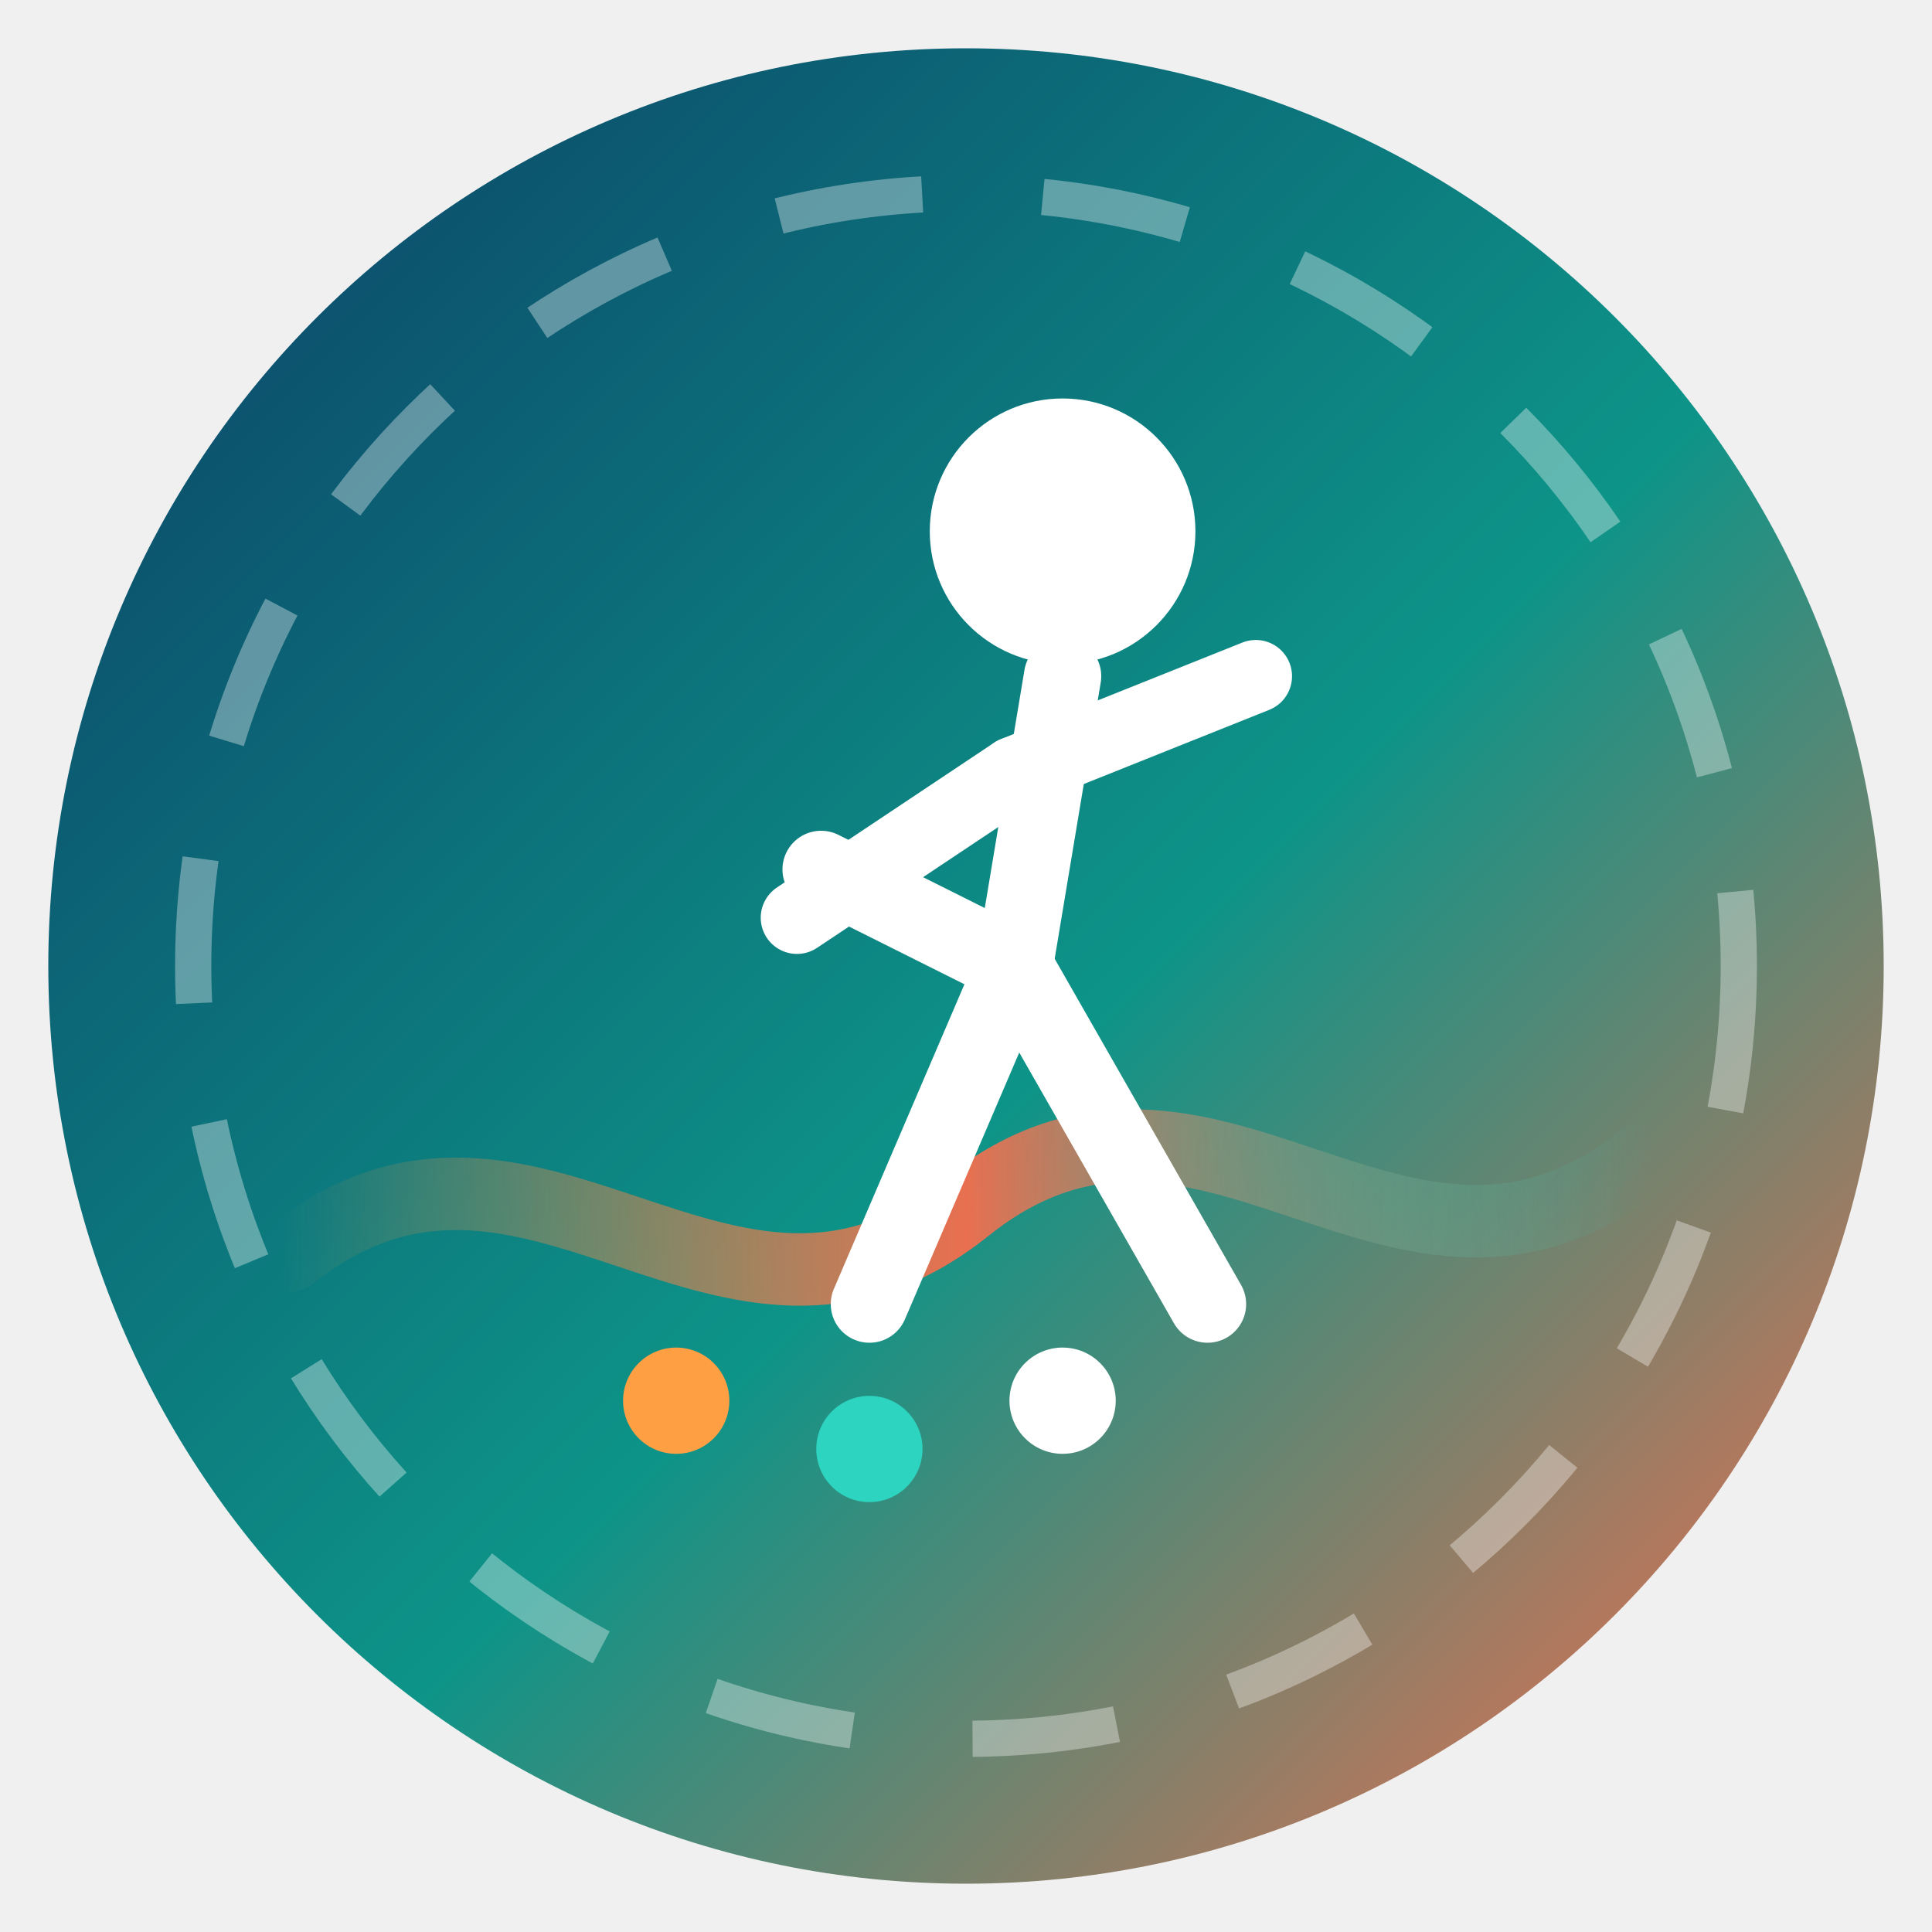
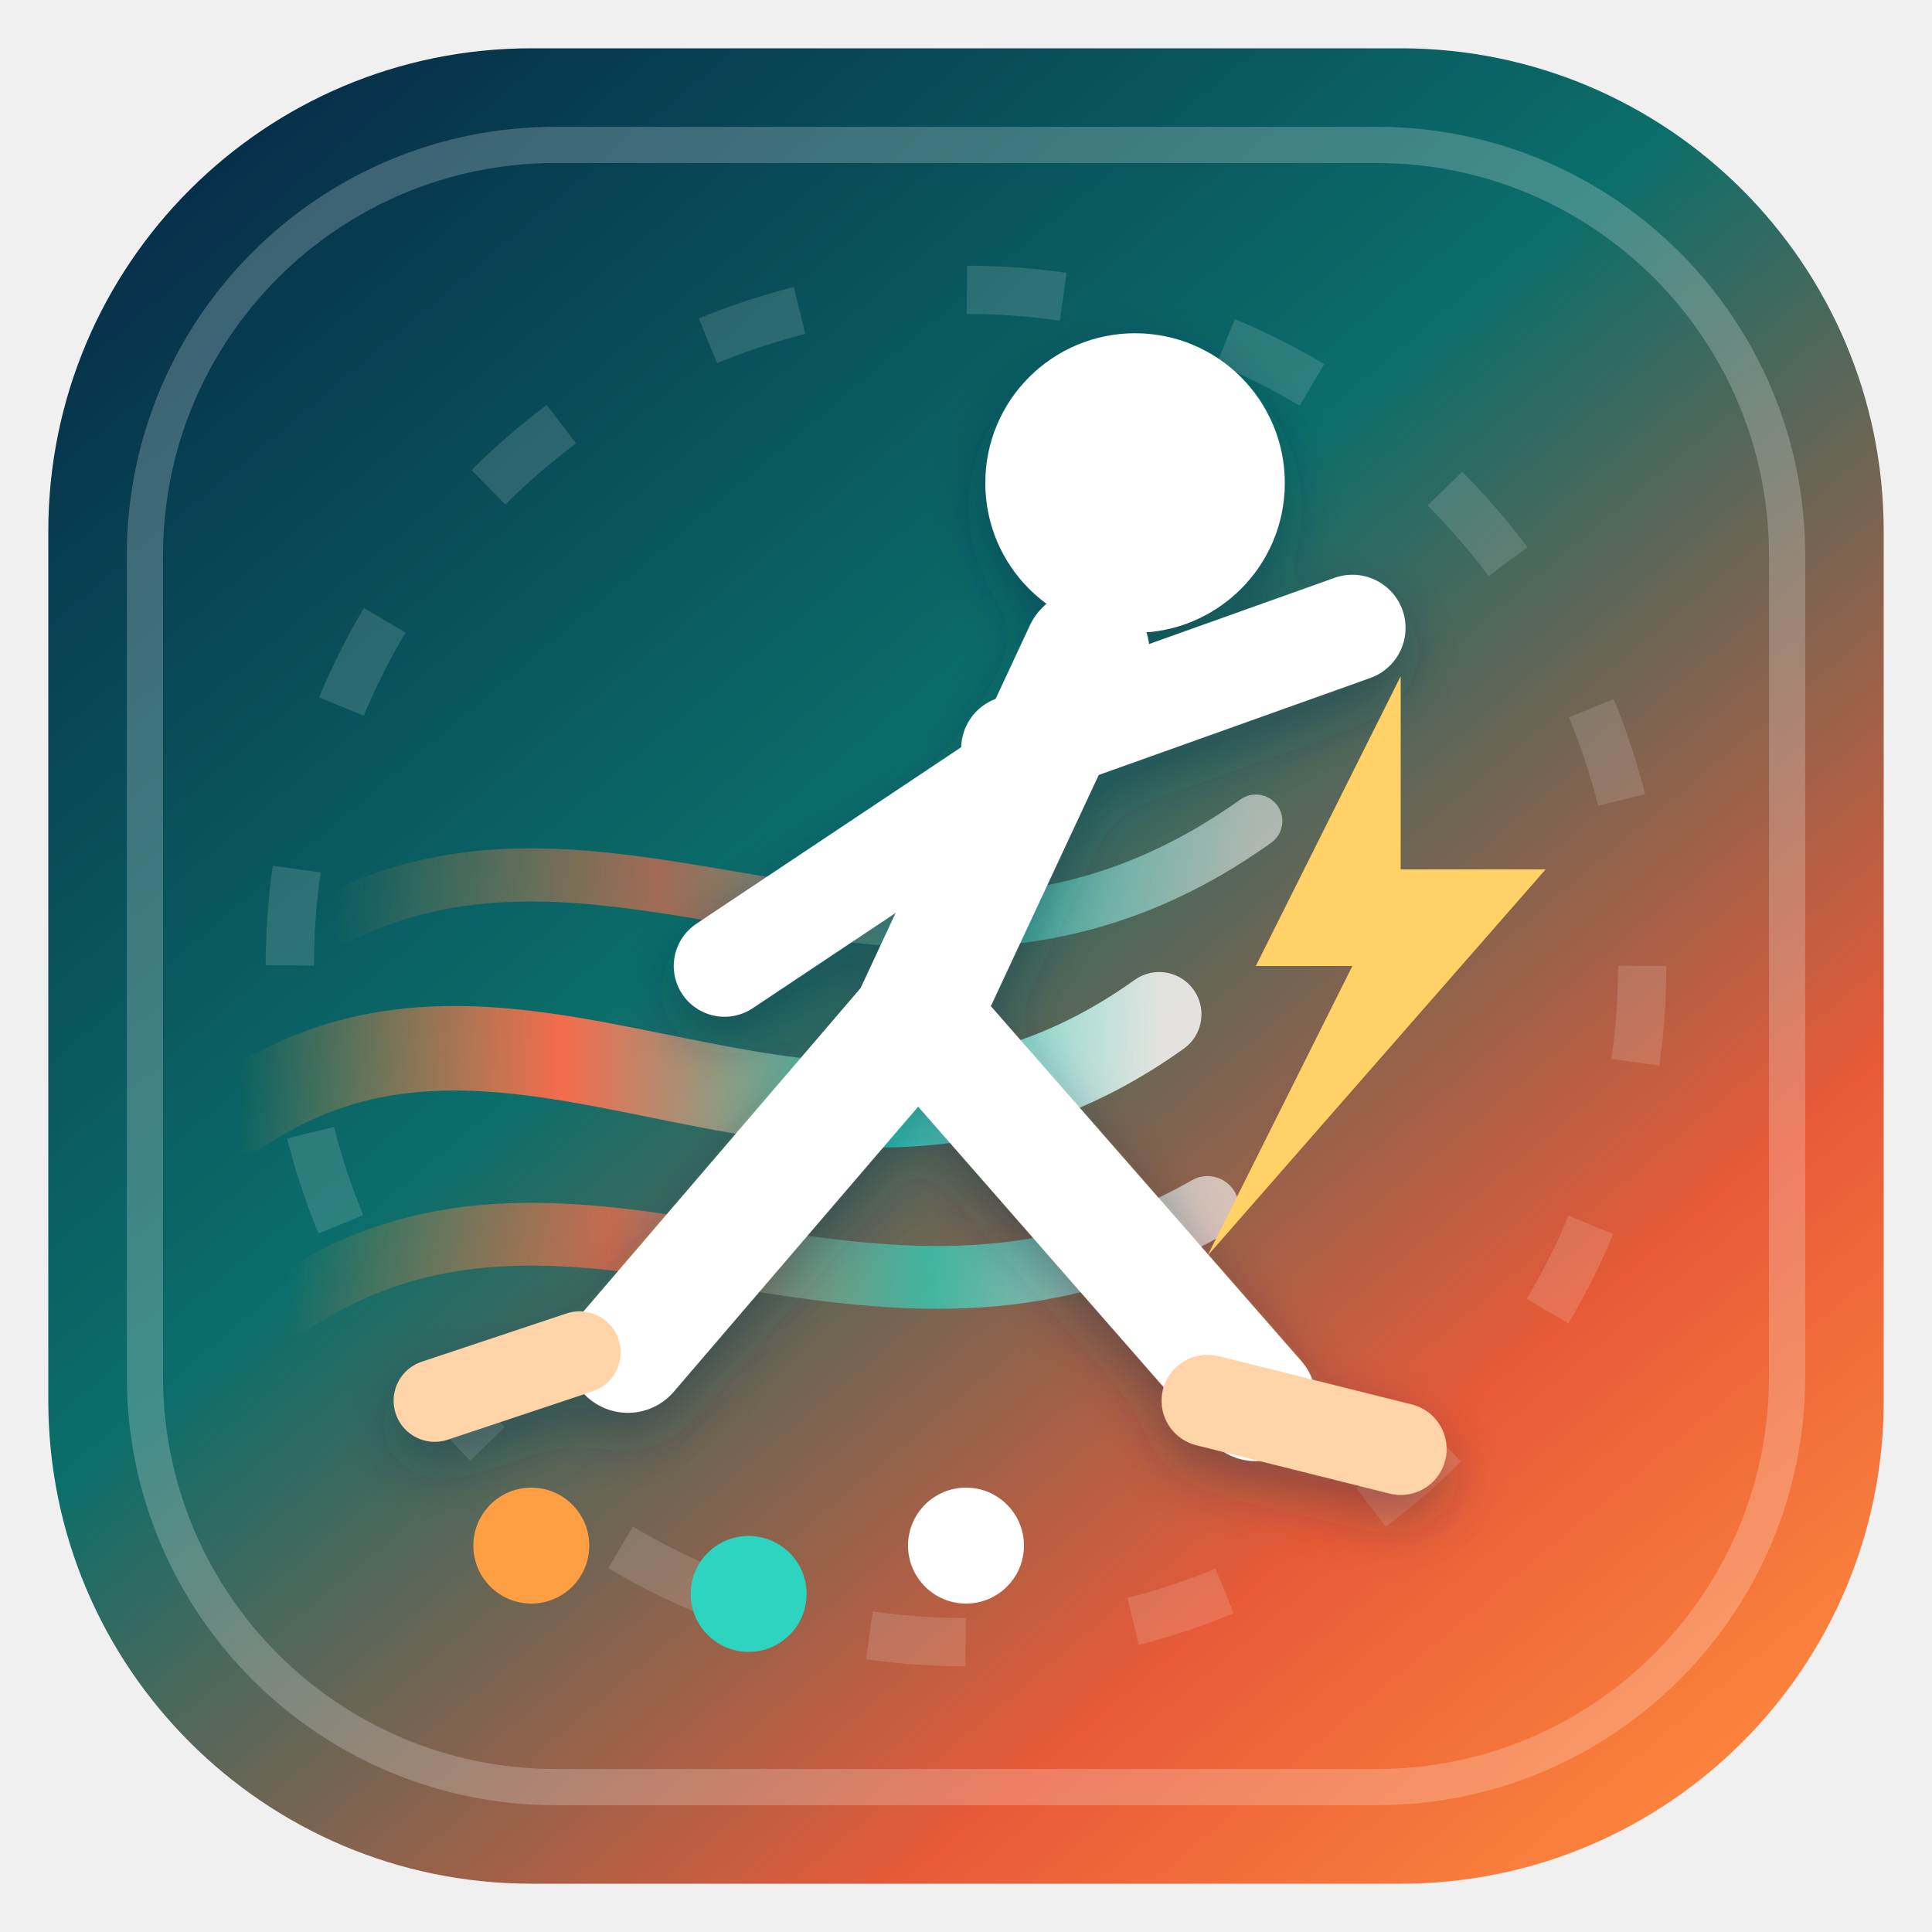
<svg xmlns="http://www.w3.org/2000/svg" viewBox="0 0 80 80" role="img" aria-label="WOW-CSG Fitness">
  <defs>
-     <linearGradient id="markBg" x1="0%" y1="0%" x2="100%" y2="100%">
-       <stop offset="0%" stop-color="#0b3d66" />
-       <stop offset="55%" stop-color="#0d9488" />
-       <stop offset="100%" stop-color="#ff6b4a" />
+     <linearGradient id="markBg" x1="8%" y1="0%" x2="92%" y2="100%">
+       <stop offset="0%" stop-color="#062a47" />
+       <stop offset="42%" stop-color="#0b6e6a" />
+       <stop offset="78%" stop-color="#e85a38" />
+       <stop offset="100%" stop-color="#ff8a3d" />
    </linearGradient>
-     <linearGradient id="trail" x1="0%" y1="0%" x2="100%" y2="0%">
+     <linearGradient id="swoosh" x1="0%" y1="50%" x2="100%" y2="50%">
      <stop offset="0%" stop-color="#ff9f43" stop-opacity="0" />
-       <stop offset="50%" stop-color="#ff6b4a" />
-       <stop offset="100%" stop-color="#2dd4bf" stop-opacity="0" />
+       <stop offset="35%" stop-color="#ff6b4a" />
+       <stop offset="70%" stop-color="#2dd4bf" />
+       <stop offset="100%" stop-color="#fff" stop-opacity="0.85" />
    </linearGradient>
+     <filter id="glow" x="-20%" y="-20%" width="140%" height="140%">
+       <feDropShadow dx="0" dy="1" stdDeviation="1.2" flood-color="#062a47" flood-opacity="0.35" />
+     </filter>
  </defs>
-   <circle cx="40" cy="40" r="38" fill="url(#markBg)" />
-   <circle cx="40" cy="40" r="32" fill="none" stroke="rgba(255,255,255,0.35)" stroke-width="1.5" stroke-dasharray="6 5">
-     <animateTransform attributeName="transform" type="rotate" from="0 40 40" to="360 40 40" dur="12s" repeatCount="indefinite" />
+   <rect x="2" y="2" width="76" height="76" rx="20" fill="url(#markBg)" />
+   <rect x="6" y="6" width="68" height="68" rx="17" fill="none" stroke="rgba(255,255,255,0.22)" stroke-width="1.5" />
+   <circle cx="40" cy="40" r="28" fill="none" stroke="rgba(255,255,255,0.14)" stroke-width="2" stroke-dasharray="4 7">
+     <animateTransform attributeName="transform" type="rotate" from="0 40 40" to="360 40 40" dur="9s" repeatCount="indefinite" />
  </circle>
-   <path d="M12 52 C22 44, 30 58, 40 50 C50 42, 58 56, 68 48" fill="none" stroke="url(#trail)" stroke-width="3" stroke-linecap="round" opacity="0.9">
-     <animate attributeName="opacity" values="0.45;0.95;0.45" dur="2.4s" repeatCount="indefinite" />
+   <g stroke="url(#swoosh)" stroke-linecap="round" fill="none" opacity="0.95">
+     <path d="M10 46 C22 38, 34 52, 48 42" stroke-width="3.5">
+       <animate attributeName="opacity" values="0.55;1;0.55" dur="1.8s" repeatCount="indefinite" />
+     </path>
+     <path d="M12 54 C24 46, 36 58, 50 50" stroke-width="2.6" opacity="0.75">
+       <animate attributeName="opacity" values="0.35;0.9;0.35" dur="1.8s" begin="0.25s" repeatCount="indefinite" />
+     </path>
+     <path d="M14 38 C26 32, 38 44, 52 34" stroke-width="2.2" opacity="0.65">
+       <animate attributeName="opacity" values="0.3;0.85;0.3" dur="1.8s" begin="0.5s" repeatCount="indefinite" />
+     </path>
+   </g>
+   <g fill="#fff" stroke="#fff" stroke-linecap="round" stroke-linejoin="round" filter="url(#glow)">
+     <circle cx="47" cy="20" r="6.2" stroke="none" />
+     <path d="M45 27 L38 42" fill="none" stroke-width="5.2" />
+     <path d="M42 31 L56 26" fill="none" stroke-width="4.4" />
+     <path d="M42 32 L30 40" fill="none" stroke-width="4.2" />
+     <path d="M38 42 L52 58" fill="none" stroke-width="5" />
+     <path d="M38 42 L26 56" fill="none" stroke-width="5" />
+     <path d="M50 58 L58 60" fill="none" stroke-width="3.8" stroke="#ffd4a8" />
+     <path d="M24 56 L18 58" fill="none" stroke-width="3.4" stroke="#ffd4a8" />
+   </g>
+   <path d="M58 28 L52 40 L56 40 L50 52 L64 36 L58 36 Z" fill="#ffd166">
+     <animate attributeName="opacity" values="0.7;1;0.7" dur="1.2s" repeatCount="indefinite" />
  </path>
-   <g fill="#fff" stroke="#fff" stroke-linecap="round" stroke-linejoin="round">
-     <circle cx="44" cy="22" r="5.5" fill="#fff" stroke="none" />
-     <path d="M44 28 L42 40 L34 36" fill="none" stroke-width="3.2" />
-     <path d="M42 40 L36 54" fill="none" stroke-width="3.2" />
-     <path d="M42 40 L50 54" fill="none" stroke-width="3.2" />
-     <path d="M42 32 L52 28" fill="none" stroke-width="3" />
-     <path d="M42 32 L33 38" fill="none" stroke-width="3" />
-   </g>
-   <circle cx="28" cy="58" r="2.2" fill="#ff9f43">
-     <animate attributeName="opacity" values="0.2;1;0.2" dur="1.6s" repeatCount="indefinite" />
+   <circle cx="22" cy="64" r="2.4" fill="#ff9f43">
+     <animate attributeName="opacity" values="0.25;1;0.25" dur="1.4s" repeatCount="indefinite" />
  </circle>
-   <circle cx="36" cy="60" r="2.2" fill="#2dd4bf">
-     <animate attributeName="opacity" values="0.2;1;0.2" dur="1.6s" begin="0.35s" repeatCount="indefinite" />
+   <circle cx="31" cy="66" r="2.4" fill="#2dd4bf">
+     <animate attributeName="opacity" values="0.25;1;0.25" dur="1.4s" begin="0.28s" repeatCount="indefinite" />
  </circle>
-   <circle cx="44" cy="58" r="2.2" fill="#fff">
-     <animate attributeName="opacity" values="0.2;1;0.2" dur="1.6s" begin="0.7s" repeatCount="indefinite" />
+   <circle cx="40" cy="64" r="2.4" fill="#fff">
+     <animate attributeName="opacity" values="0.25;1;0.25" dur="1.4s" begin="0.56s" repeatCount="indefinite" />
  </circle>
</svg>
